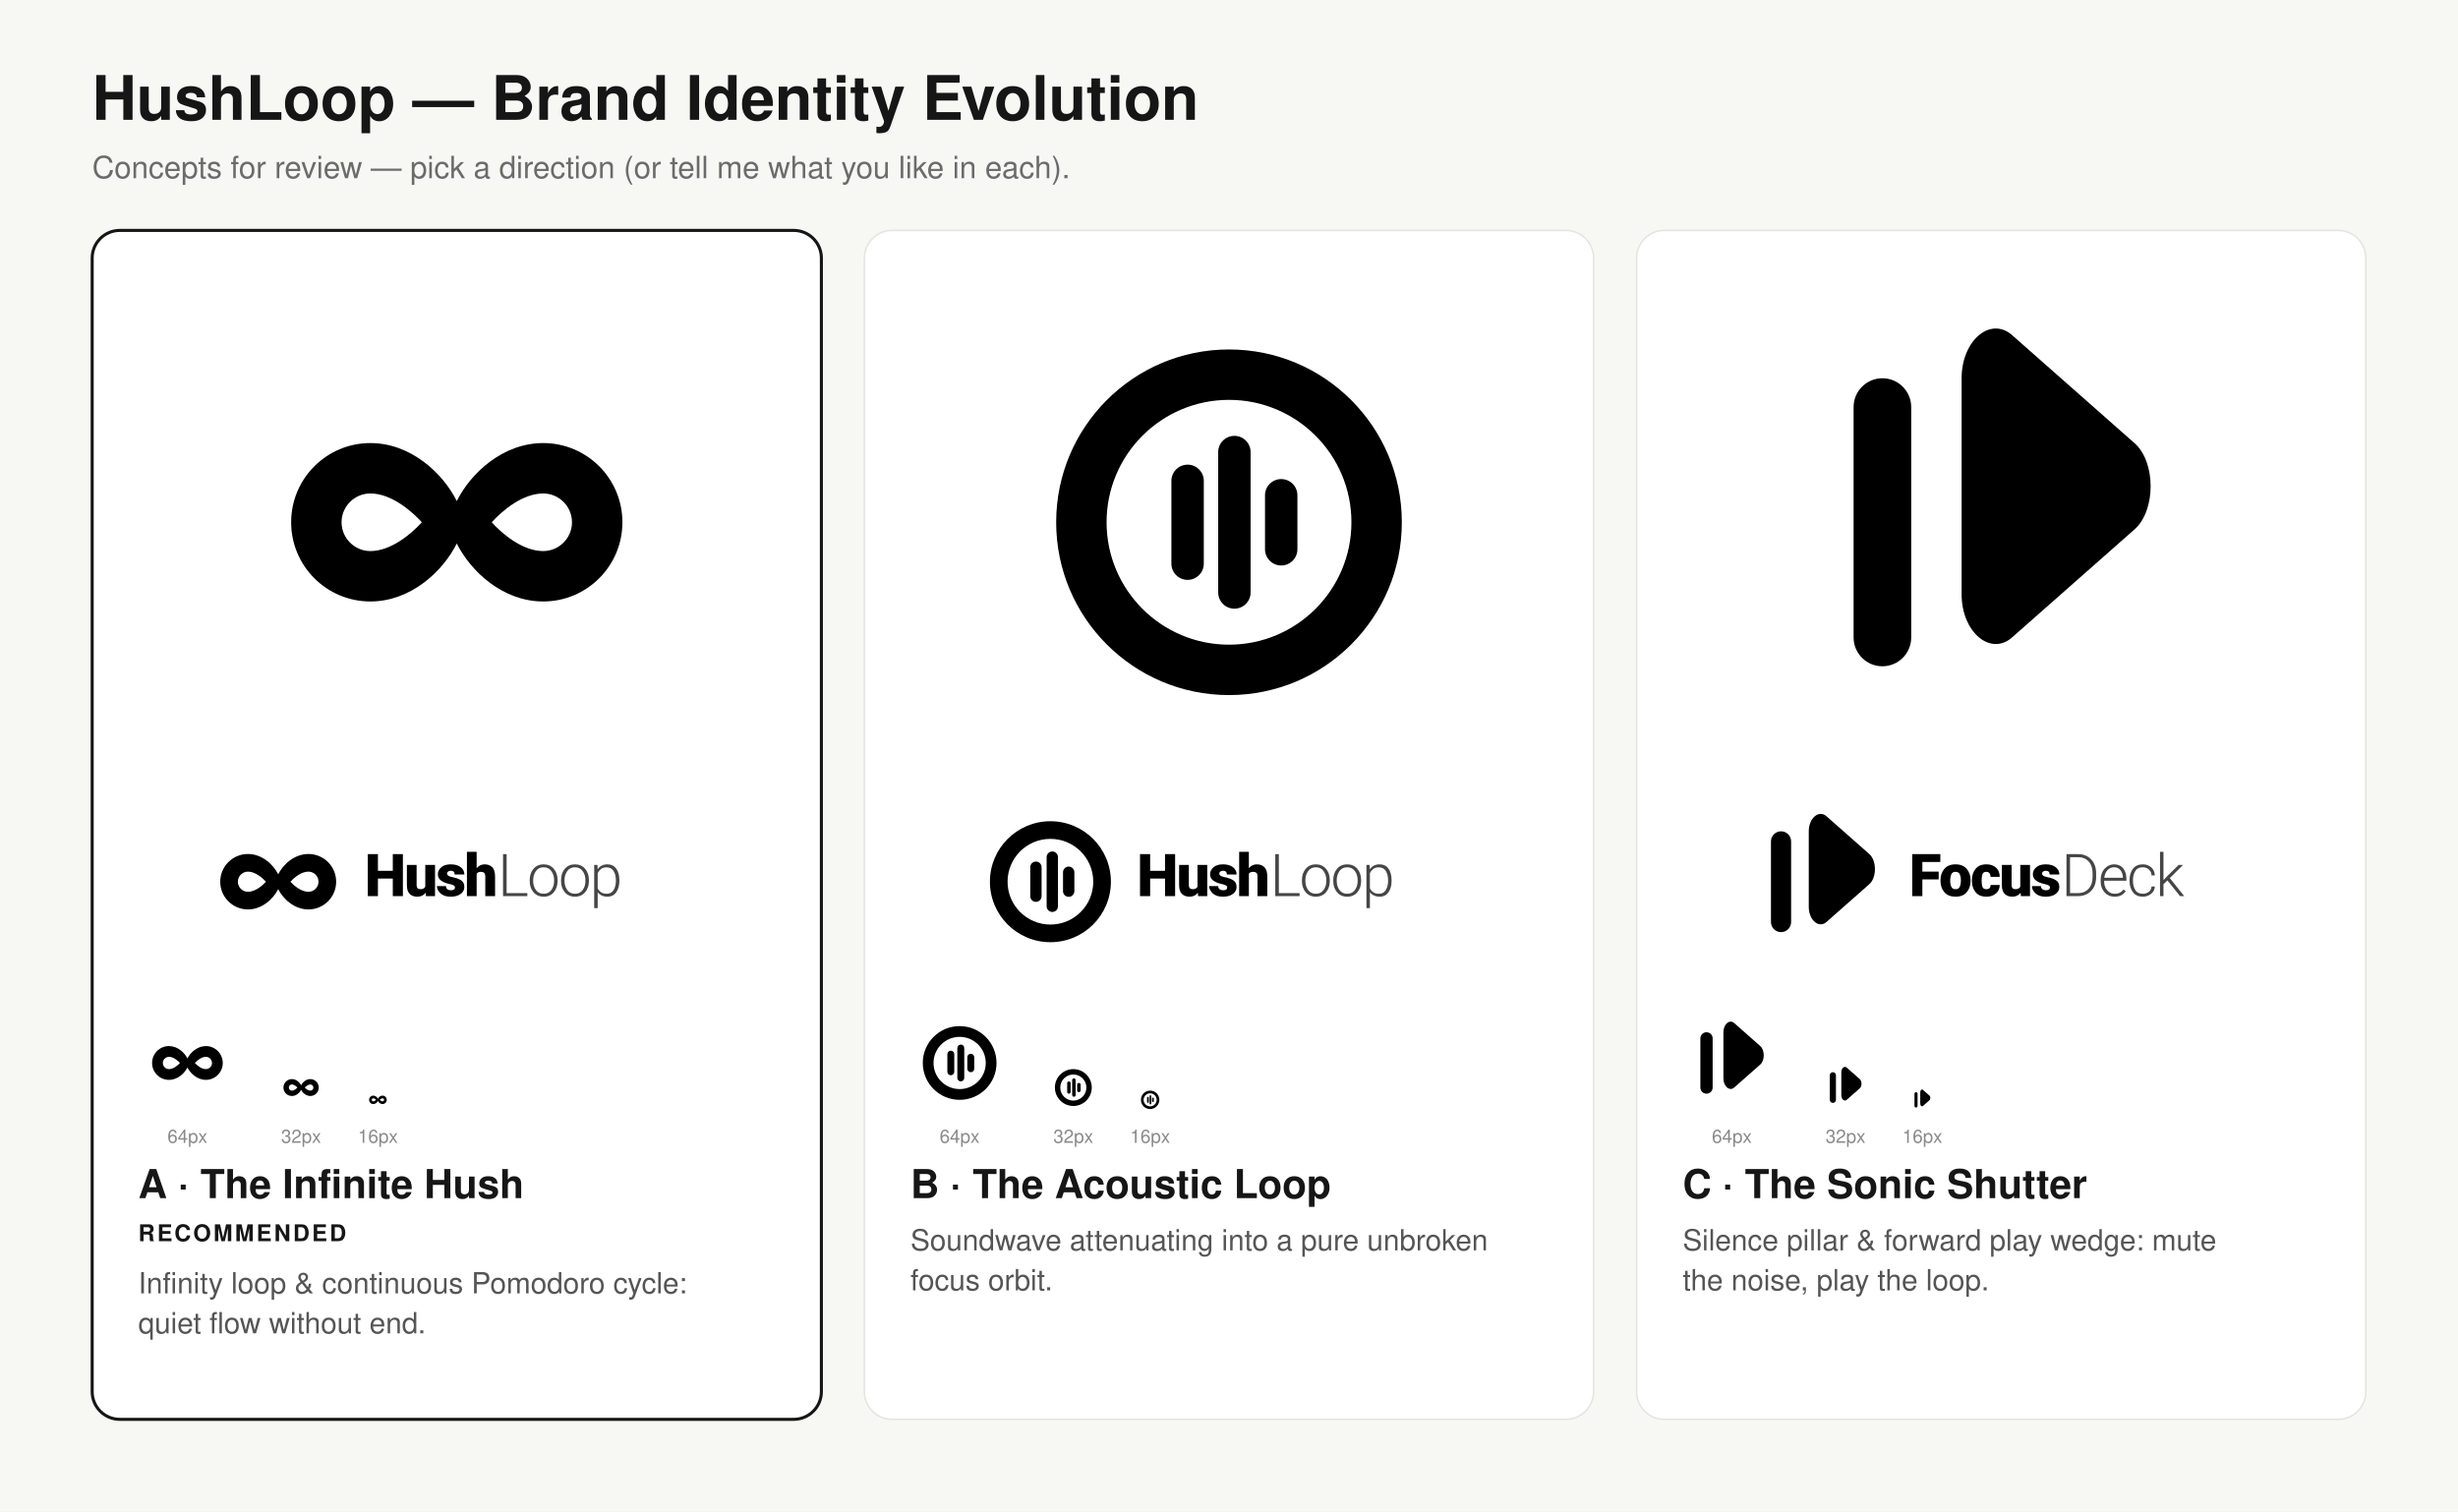
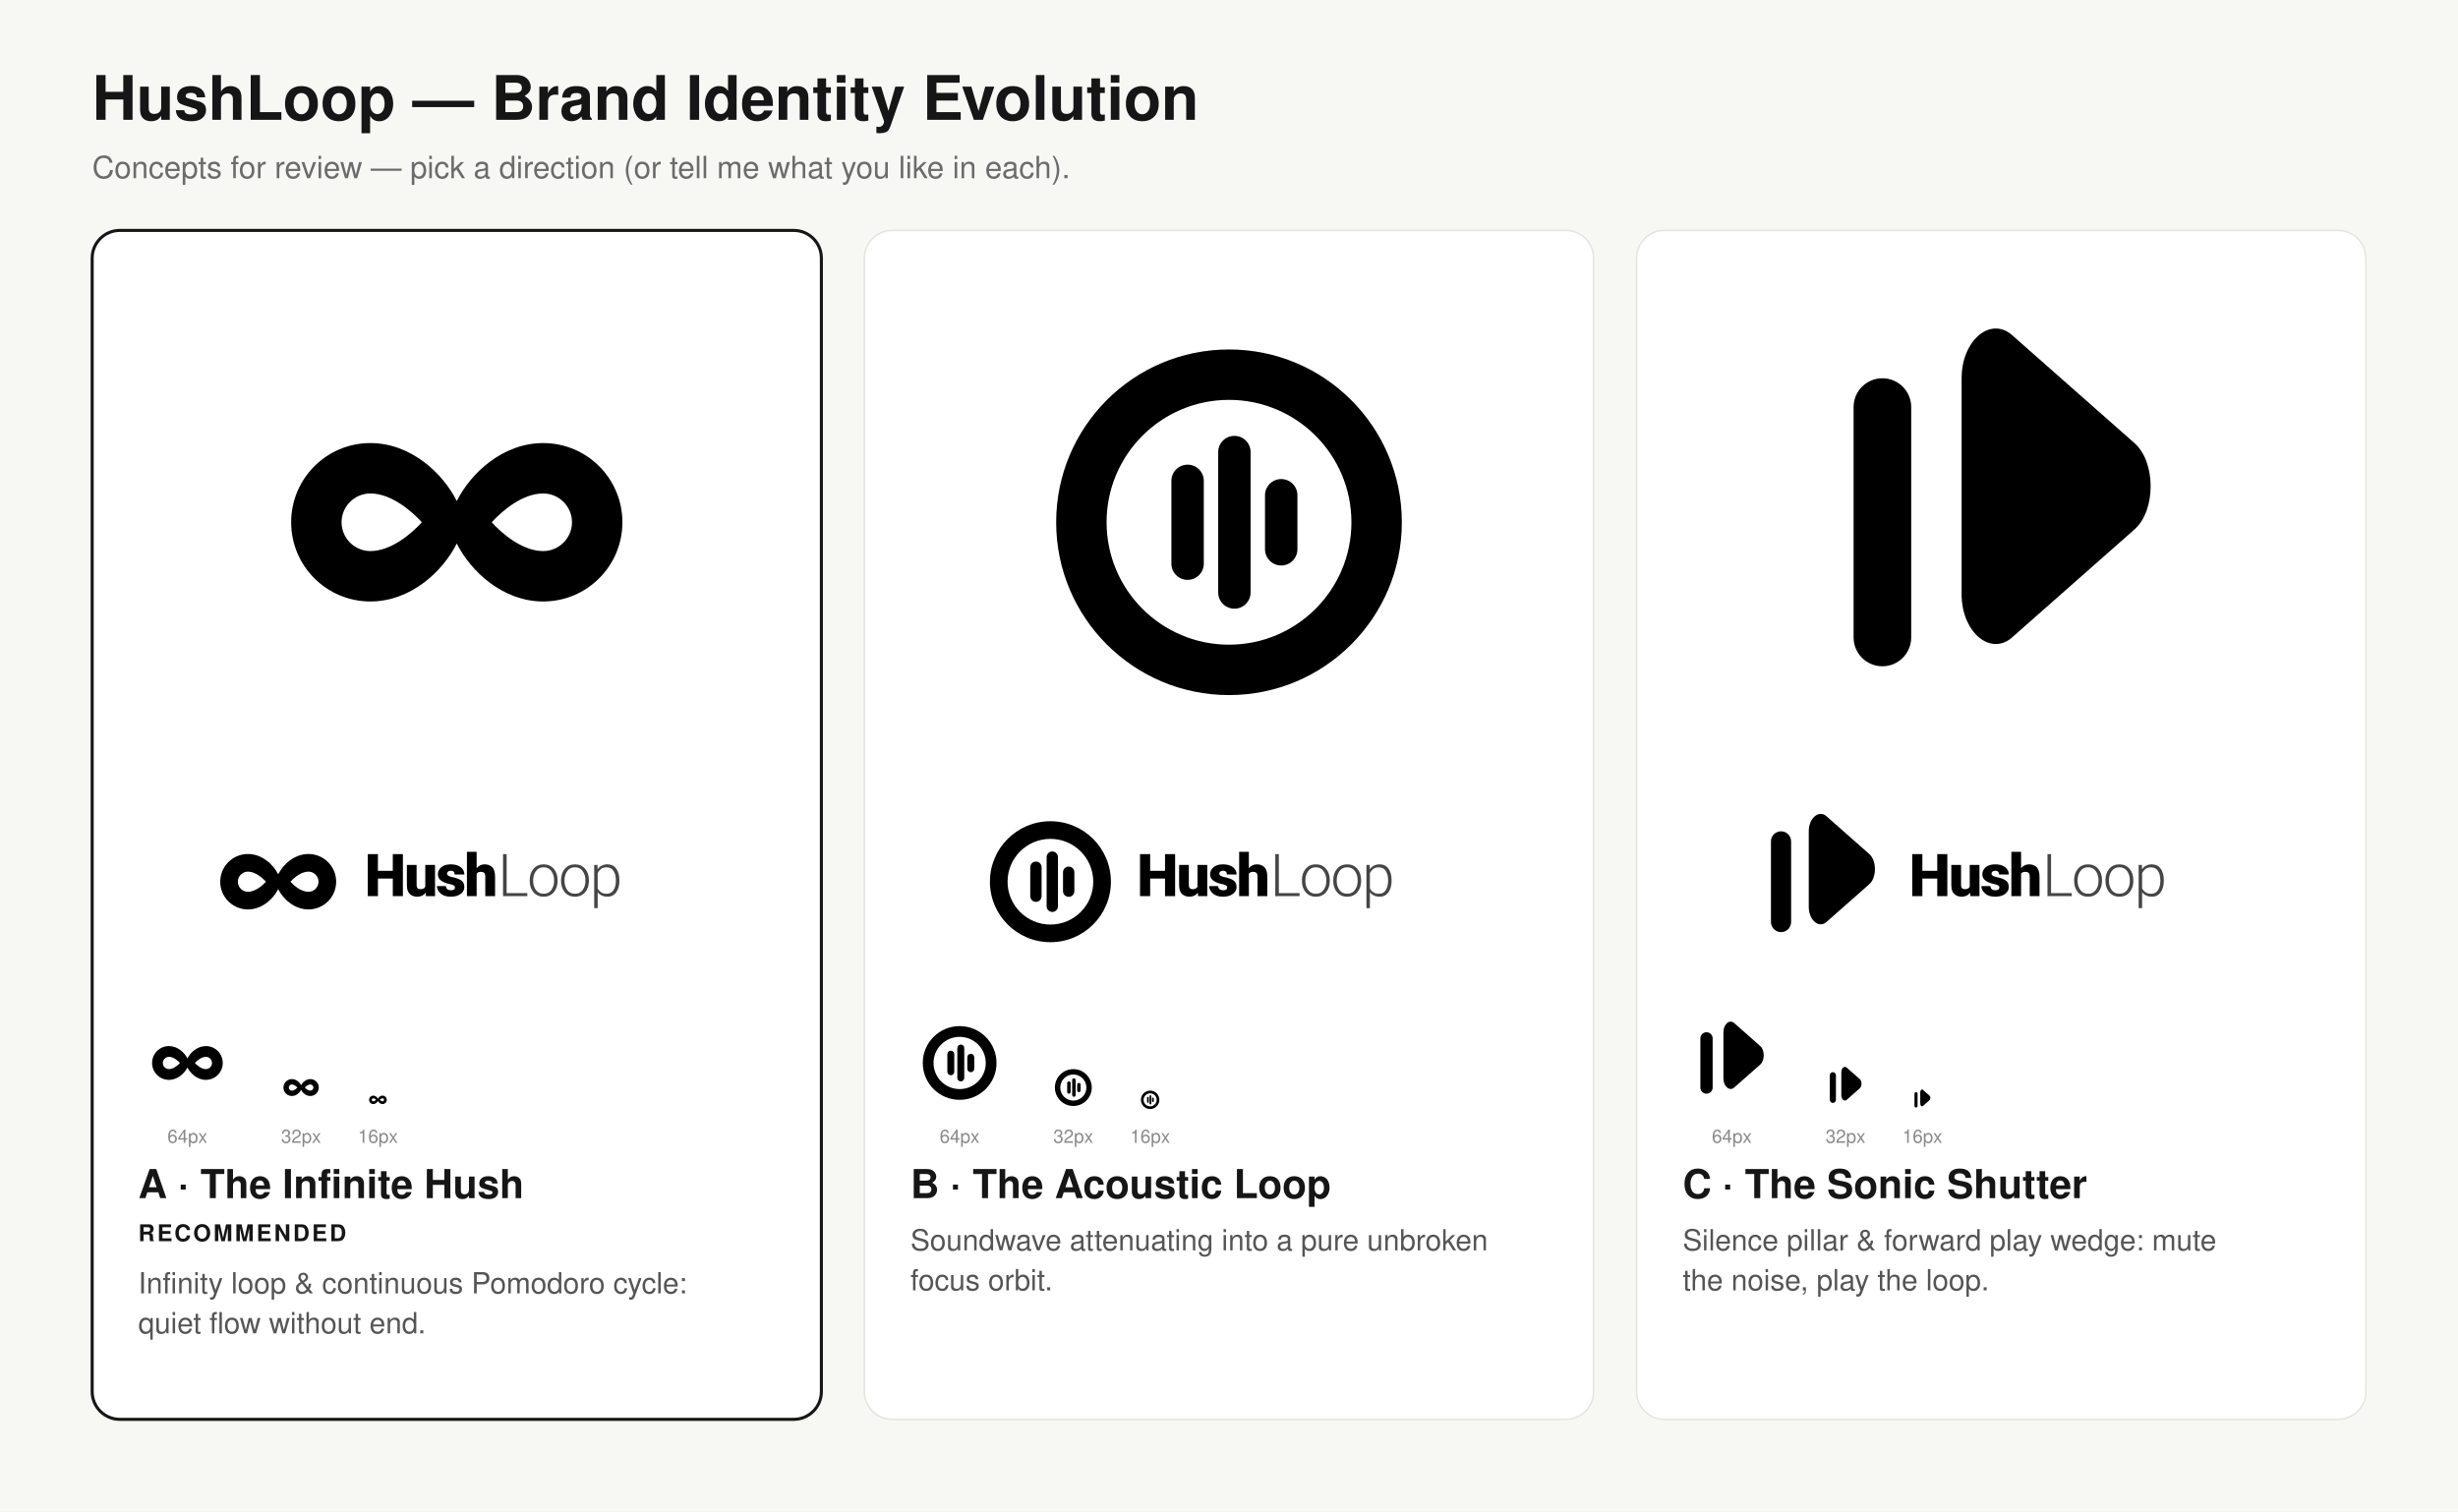
<svg xmlns="http://www.w3.org/2000/svg" width="1600" height="984" viewBox="0 0 1600 984">
  <defs>
    <filter id="grey">
      <feColorMatrix type="saturate" values="0" />
    </filter>
  </defs>
  <rect width="1600" height="984" fill="#f7f7f4" />
  <text x="60" y="78" font-family="system-ui,-apple-system,'Segoe UI',Helvetica,Arial,sans-serif" font-size="40" font-weight="700" fill="#161616">HushLoop — Brand Identity Evolution</text>
  <text x="60" y="116" font-family="system-ui,-apple-system,'Segoe UI',Helvetica,Arial,sans-serif" font-size="20" fill="#6b6b6b">Concepts for review — pick a direction (or tell me what you like in each).</text>
  <rect x="60" y="150" width="474.667" height="774" rx="18" fill="#fff" stroke="#161616" stroke-width="2" />
  <g filter="url(#grey)">
    <svg viewBox="0 0 256 256" x="90" y="190" width="414.667" height="300" preserveAspectRatio="xMidYMid meet">
      <path fill-rule="evenodd" d="M 80 84 C 55.7 84 36 103.7 36 128 C 36 152.3 55.7 172 80 172 C 102.5 172 120.3 155.2 128 139.8 C 135.7 155.2 153.5 172 176 172 C 200.3 172 220 152.3 220 128 C 220 103.7 200.3 84 176 84 C 153.5 84 135.7 100.8 128 116.2 C 120.3 100.8 102.5 84 80 84 Z M 80 112 C 71.2 112 64 119.2 64 128 C 64 136.8 71.2 144 80 144 C 91.5 144 102.8 134.4 108.6 128 C 102.8 121.6 91.5 112 80 112 Z M 176 112 C 164.5 112 153.2 121.6 147.4 128 C 153.2 134.4 164.5 144 176 144 C 184.8 144 192 136.8 192 128 C 192 119.2 184.8 112 176 112 Z" fill="#000000" />
    </svg>
  </g>
  <g filter="url(#grey)">
    <svg viewBox="0 0 800 256" x="90" y="514" width="414.667" height="120" preserveAspectRatio="xMidYMid meet">
      <g transform="matrix(0.875 0 0 0.875 40 16)">
        <path fill-rule="evenodd" d="M 80 84 C 55.7 84 36 103.7 36 128 C 36 152.3 55.7 172 80 172 C 102.5 172 120.3 155.2 128 139.8 C 135.7 155.2 153.5 172 176 172 C 200.3 172 220 152.3 220 128 C 220 103.7 200.3 84 176 84 C 153.5 84 135.7 100.8 128 116.2 C 120.3 100.8 102.5 84 80 84 Z M 80 112 C 71.2 112 64 119.2 64 128 C 64 136.8 71.2 144 80 144 C 91.5 144 102.8 134.4 108.6 128 C 102.8 121.6 91.5 112 80 112 Z M 176 112 C 164.5 112 153.2 121.6 147.4 128 C 153.2 134.4 164.5 144 176 144 C 184.8 144 192 136.8 192 128 C 192 119.2 184.8 112 176 112 Z" fill="#000000" />
      </g>
      <text x="272" y="148" font-family="-apple-system, BlinkMacSystemFont, 'Segoe UI', Roboto, 'Helvetica Neue', Arial, sans-serif" font-size="82" font-weight="800" letter-spacing="-0.03em" fill="#000000">Hush<tspan font-weight="300" fill="#444444">Loop</tspan>
      </text>
    </svg>
  </g>
  <g filter="url(#grey)">
    <svg viewBox="0 0 256 256" x="90" y="660" width="64" height="64" preserveAspectRatio="xMidYMid meet">
      <path fill-rule="evenodd" d="M 80 84 C 55.7 84 36 103.7 36 128 C 36 152.3 55.7 172 80 172 C 102.5 172 120.3 155.2 128 139.8 C 135.7 155.2 153.5 172 176 172 C 200.3 172 220 152.3 220 128 C 220 103.7 200.3 84 176 84 C 153.5 84 135.7 100.8 128 116.2 C 120.3 100.8 102.5 84 80 84 Z M 80 112 C 71.2 112 64 119.2 64 128 C 64 136.8 71.2 144 80 144 C 91.5 144 102.8 134.4 108.6 128 C 102.8 121.6 91.5 112 80 112 Z M 176 112 C 164.5 112 153.2 121.6 147.4 128 C 153.2 134.4 164.5 144 176 144 C 184.8 144 192 136.8 192 128 C 192 119.2 184.8 112 176 112 Z" fill="#000000" />
    </svg>
  </g>
  <text x="122" y="744" font-family="system-ui,-apple-system,'Segoe UI',Helvetica,Arial,sans-serif" font-size="12" fill="#8a8a8a" text-anchor="middle">64px</text>
  <g filter="url(#grey)">
    <svg viewBox="0 0 256 256" x="180" y="692" width="32" height="32" preserveAspectRatio="xMidYMid meet">
      <path fill-rule="evenodd" d="M 80 84 C 55.7 84 36 103.7 36 128 C 36 152.3 55.7 172 80 172 C 102.5 172 120.3 155.2 128 139.8 C 135.7 155.2 153.5 172 176 172 C 200.3 172 220 152.3 220 128 C 220 103.7 200.3 84 176 84 C 153.5 84 135.7 100.8 128 116.2 C 120.3 100.8 102.5 84 80 84 Z M 80 112 C 71.2 112 64 119.2 64 128 C 64 136.8 71.2 144 80 144 C 91.5 144 102.8 134.4 108.6 128 C 102.8 121.6 91.5 112 80 112 Z M 176 112 C 164.5 112 153.2 121.6 147.4 128 C 153.2 134.4 164.5 144 176 144 C 184.8 144 192 136.8 192 128 C 192 119.2 184.8 112 176 112 Z" fill="#000000" />
    </svg>
  </g>
  <text x="196" y="744" font-family="system-ui,-apple-system,'Segoe UI',Helvetica,Arial,sans-serif" font-size="12" fill="#8a8a8a" text-anchor="middle">32px</text>
  <g filter="url(#grey)">
    <svg viewBox="0 0 256 256" x="238" y="708" width="16" height="16" preserveAspectRatio="xMidYMid meet">
      <path fill-rule="evenodd" d="M 80 84 C 55.7 84 36 103.7 36 128 C 36 152.3 55.7 172 80 172 C 102.5 172 120.3 155.2 128 139.8 C 135.7 155.2 153.5 172 176 172 C 200.3 172 220 152.3 220 128 C 220 103.7 200.3 84 176 84 C 153.5 84 135.7 100.8 128 116.2 C 120.3 100.8 102.5 84 80 84 Z M 80 112 C 71.2 112 64 119.2 64 128 C 64 136.8 71.2 144 80 144 C 91.5 144 102.8 134.4 108.6 128 C 102.8 121.6 91.5 112 80 112 Z M 176 112 C 164.5 112 153.2 121.6 147.4 128 C 153.2 134.4 164.5 144 176 144 C 184.8 144 192 136.8 192 128 C 192 119.2 184.8 112 176 112 Z" fill="#000000" />
    </svg>
  </g>
  <text x="246" y="744" font-family="system-ui,-apple-system,'Segoe UI',Helvetica,Arial,sans-serif" font-size="12" fill="#8a8a8a" text-anchor="middle">16px</text>
  <text x="90.0" y="780" font-family="system-ui,-apple-system,'Segoe UI',Helvetica,Arial,sans-serif" font-size="26" font-weight="700" fill="#161616">A · The Infinite Hush</text>
  <text x="90.0" y="808" font-family="system-ui,-apple-system,'Segoe UI',Helvetica,Arial,sans-serif" font-size="15" font-weight="700" fill="#161616" letter-spacing="1.5">RECOMMENDED</text>
  <text x="90.0" y="842" font-family="system-ui,-apple-system,'Segoe UI',Helvetica,Arial,sans-serif" font-size="19" fill="#555">Infinity loop &amp; continuous Pomodoro cycle:</text>
  <text x="90.0" y="868" font-family="system-ui,-apple-system,'Segoe UI',Helvetica,Arial,sans-serif" font-size="19" fill="#555">quiet flow without end.</text>
  <rect x="562.667" y="150" width="474.667" height="774" rx="18" fill="#fff" stroke="#e4e4e0" stroke-width="1" />
  <g filter="url(#grey)">
    <svg viewBox="0 0 256 256" x="592.667" y="190" width="414.667" height="300" preserveAspectRatio="xMidYMid meet">
      <path fill-rule="evenodd" d="M 128 32 C 74.98 32 32 74.98 32 128 C 32 181.02 74.98 224 128 224 C 181.02 224 224 181.02 224 128 C 224 74.98 181.02 32 128 32 Z M 128 60 C 165.55 60 196 90.45 196 128 C 196 165.55 165.55 196 128 196 C 90.45 196 60 165.55 60 128 C 60 90.45 90.45 60 128 60 Z" fill="#000000" />
      <rect x="96" y="96" width="18" height="64" rx="9" fill="#000000" />
      <rect x="122" y="80" width="18" height="96" rx="9" fill="#000000" />
      <rect x="148" y="104" width="18" height="48" rx="9" fill="#000000" />
    </svg>
  </g>
  <g filter="url(#grey)">
    <svg viewBox="0 0 800 256" x="592.667" y="514" width="414.667" height="120" preserveAspectRatio="xMidYMid meet">
      <g transform="matrix(0.875 0 0 0.875 40 16)">
        <path fill-rule="evenodd" d="M 128 32 C 74.98 32 32 74.98 32 128 C 32 181.02 74.98 224 128 224 C 181.02 224 224 181.02 224 128 C 224 74.98 181.02 32 128 32 Z M 128 60 C 165.55 60 196 90.45 196 128 C 196 165.55 165.55 196 128 196 C 90.45 196 60 165.55 60 128 C 60 90.45 90.45 60 128 60 Z" fill="#000000" />
        <rect x="96" y="96" width="18" height="64" rx="9" fill="#000000" />
        <rect x="122" y="80" width="18" height="96" rx="9" fill="#000000" />
        <rect x="148" y="104" width="18" height="48" rx="9" fill="#000000" />
      </g>
      <text x="272" y="148" font-family="-apple-system, BlinkMacSystemFont, 'Segoe UI', Roboto, 'Helvetica Neue', Arial, sans-serif" font-size="82" font-weight="800" letter-spacing="-0.03em" fill="#000000">Hush<tspan font-weight="300" fill="#444444">Loop</tspan>
      </text>
    </svg>
  </g>
  <g filter="url(#grey)">
    <svg viewBox="0 0 256 256" x="592.667" y="660" width="64" height="64" preserveAspectRatio="xMidYMid meet">
      <path fill-rule="evenodd" d="M 128 32 C 74.98 32 32 74.98 32 128 C 32 181.02 74.98 224 128 224 C 181.02 224 224 181.02 224 128 C 224 74.98 181.02 32 128 32 Z M 128 60 C 165.55 60 196 90.45 196 128 C 196 165.55 165.55 196 128 196 C 90.45 196 60 165.55 60 128 C 60 90.45 90.45 60 128 60 Z" fill="#000000" />
      <rect x="96" y="96" width="18" height="64" rx="9" fill="#000000" />
      <rect x="122" y="80" width="18" height="96" rx="9" fill="#000000" />
      <rect x="148" y="104" width="18" height="48" rx="9" fill="#000000" />
    </svg>
  </g>
  <text x="624.667" y="744" font-family="system-ui,-apple-system,'Segoe UI',Helvetica,Arial,sans-serif" font-size="12" fill="#8a8a8a" text-anchor="middle">64px</text>
  <g filter="url(#grey)">
    <svg viewBox="0 0 256 256" x="682.667" y="692" width="32" height="32" preserveAspectRatio="xMidYMid meet">
      <path fill-rule="evenodd" d="M 128 32 C 74.98 32 32 74.98 32 128 C 32 181.02 74.98 224 128 224 C 181.02 224 224 181.02 224 128 C 224 74.98 181.02 32 128 32 Z M 128 60 C 165.55 60 196 90.45 196 128 C 196 165.55 165.55 196 128 196 C 90.45 196 60 165.55 60 128 C 60 90.45 90.45 60 128 60 Z" fill="#000000" />
      <rect x="96" y="96" width="18" height="64" rx="9" fill="#000000" />
      <rect x="122" y="80" width="18" height="96" rx="9" fill="#000000" />
      <rect x="148" y="104" width="18" height="48" rx="9" fill="#000000" />
    </svg>
  </g>
  <text x="698.667" y="744" font-family="system-ui,-apple-system,'Segoe UI',Helvetica,Arial,sans-serif" font-size="12" fill="#8a8a8a" text-anchor="middle">32px</text>
  <g filter="url(#grey)">
    <svg viewBox="0 0 256 256" x="740.667" y="708" width="16" height="16" preserveAspectRatio="xMidYMid meet">
      <path fill-rule="evenodd" d="M 128 32 C 74.98 32 32 74.98 32 128 C 32 181.02 74.98 224 128 224 C 181.02 224 224 181.02 224 128 C 224 74.98 181.02 32 128 32 Z M 128 60 C 165.55 60 196 90.45 196 128 C 196 165.55 165.55 196 128 196 C 90.45 196 60 165.55 60 128 C 60 90.45 90.45 60 128 60 Z" fill="#000000" />
      <rect x="96" y="96" width="18" height="64" rx="9" fill="#000000" />
      <rect x="122" y="80" width="18" height="96" rx="9" fill="#000000" />
      <rect x="148" y="104" width="18" height="48" rx="9" fill="#000000" />
    </svg>
  </g>
  <text x="748.667" y="744" font-family="system-ui,-apple-system,'Segoe UI',Helvetica,Arial,sans-serif" font-size="12" fill="#8a8a8a" text-anchor="middle">16px</text>
  <text x="592.667" y="780" font-family="system-ui,-apple-system,'Segoe UI',Helvetica,Arial,sans-serif" font-size="26" font-weight="700" fill="#161616">B · The Acoustic Loop</text>
  <text x="592.667" y="814" font-family="system-ui,-apple-system,'Segoe UI',Helvetica,Arial,sans-serif" font-size="19" fill="#555">Soundwave attenuating into a pure unbroken</text>
  <text x="592.667" y="840" font-family="system-ui,-apple-system,'Segoe UI',Helvetica,Arial,sans-serif" font-size="19" fill="#555">focus orbit.</text>
  <rect x="1065.33" y="150" width="474.667" height="774" rx="18" fill="#fff" stroke="#e4e4e0" stroke-width="1" />
  <g filter="url(#grey)">
    <svg viewBox="0 0 256 256" x="1095.33" y="190" width="414.667" height="300" preserveAspectRatio="xMidYMid meet">
      <rect x="46" y="48" width="32" height="160" rx="16" fill="#000000" />
      <path d="M 106 64 C 106 50 122 41 134 48 L 202 88 C 214 95 214 113 202 120 L 134 160 C 122 167 106 158 106 144 Z" fill="#000000" transform="matrix(1 0 0 1.5 0 -48)" />
    </svg>
  </g>
  <g filter="url(#grey)">
    <svg viewBox="0 0 800 256" x="1095.33" y="514" width="414.667" height="120" preserveAspectRatio="xMidYMid meet">
      <g transform="matrix(0.875 0 0 0.875 40 16)">
        <rect x="46" y="48" width="32" height="160" rx="16" fill="#000000" />
        <path d="M 106 64 C 106 50 122 41 134 48 L 202 88 C 214 95 214 113 202 120 L 134 160 C 122 167 106 158 106 144 Z" fill="#000000" transform="matrix(1 0 0 1.5 0 -48)" />
      </g>
-       <text x="272" y="148" font-family="-apple-system, BlinkMacSystemFont, 'Segoe UI', Roboto, 'Helvetica Neue', Arial, sans-serif" font-size="82" font-weight="800" letter-spacing="-0.03em" fill="#000000">Focus<tspan font-weight="300" fill="#444444">Deck</tspan>
+       <text x="272" y="148" font-family="-apple-system, BlinkMacSystemFont, 'Segoe UI', Roboto, 'Helvetica Neue', Arial, sans-serif" font-size="82" font-weight="800" letter-spacing="-0.03em" fill="#000000">Hush<tspan font-weight="300" fill="#444444">Loop</tspan>
      </text>
    </svg>
  </g>
  <g filter="url(#grey)">
    <svg viewBox="0 0 256 256" x="1095.33" y="660" width="64" height="64" preserveAspectRatio="xMidYMid meet">
      <rect x="46" y="48" width="32" height="160" rx="16" fill="#000000" />
      <path d="M 106 64 C 106 50 122 41 134 48 L 202 88 C 214 95 214 113 202 120 L 134 160 C 122 167 106 158 106 144 Z" fill="#000000" transform="matrix(1 0 0 1.5 0 -48)" />
    </svg>
  </g>
  <text x="1127.33" y="744" font-family="system-ui,-apple-system,'Segoe UI',Helvetica,Arial,sans-serif" font-size="12" fill="#8a8a8a" text-anchor="middle">64px</text>
  <g filter="url(#grey)">
    <svg viewBox="0 0 256 256" x="1185.33" y="692" width="32" height="32" preserveAspectRatio="xMidYMid meet">
      <rect x="46" y="48" width="32" height="160" rx="16" fill="#000000" />
      <path d="M 106 64 C 106 50 122 41 134 48 L 202 88 C 214 95 214 113 202 120 L 134 160 C 122 167 106 158 106 144 Z" fill="#000000" transform="matrix(1 0 0 1.5 0 -48)" />
    </svg>
  </g>
  <text x="1201.33" y="744" font-family="system-ui,-apple-system,'Segoe UI',Helvetica,Arial,sans-serif" font-size="12" fill="#8a8a8a" text-anchor="middle">32px</text>
  <g filter="url(#grey)">
    <svg viewBox="0 0 256 256" x="1243.33" y="708" width="16" height="16" preserveAspectRatio="xMidYMid meet">
      <rect x="46" y="48" width="32" height="160" rx="16" fill="#000000" />
      <path d="M 106 64 C 106 50 122 41 134 48 L 202 88 C 214 95 214 113 202 120 L 134 160 C 122 167 106 158 106 144 Z" fill="#000000" transform="matrix(1 0 0 1.5 0 -48)" />
    </svg>
  </g>
  <text x="1251.33" y="744" font-family="system-ui,-apple-system,'Segoe UI',Helvetica,Arial,sans-serif" font-size="12" fill="#8a8a8a" text-anchor="middle">16px</text>
  <text x="1095.333" y="780" font-family="system-ui,-apple-system,'Segoe UI',Helvetica,Arial,sans-serif" font-size="26" font-weight="700" fill="#161616">C · The Sonic Shutter</text>
  <text x="1095.333" y="814" font-family="system-ui,-apple-system,'Segoe UI',Helvetica,Arial,sans-serif" font-size="19" fill="#555">Silence pillar &amp; forward play wedge: mute</text>
  <text x="1095.333" y="840" font-family="system-ui,-apple-system,'Segoe UI',Helvetica,Arial,sans-serif" font-size="19" fill="#555">the noise, play the loop.</text>
</svg>
